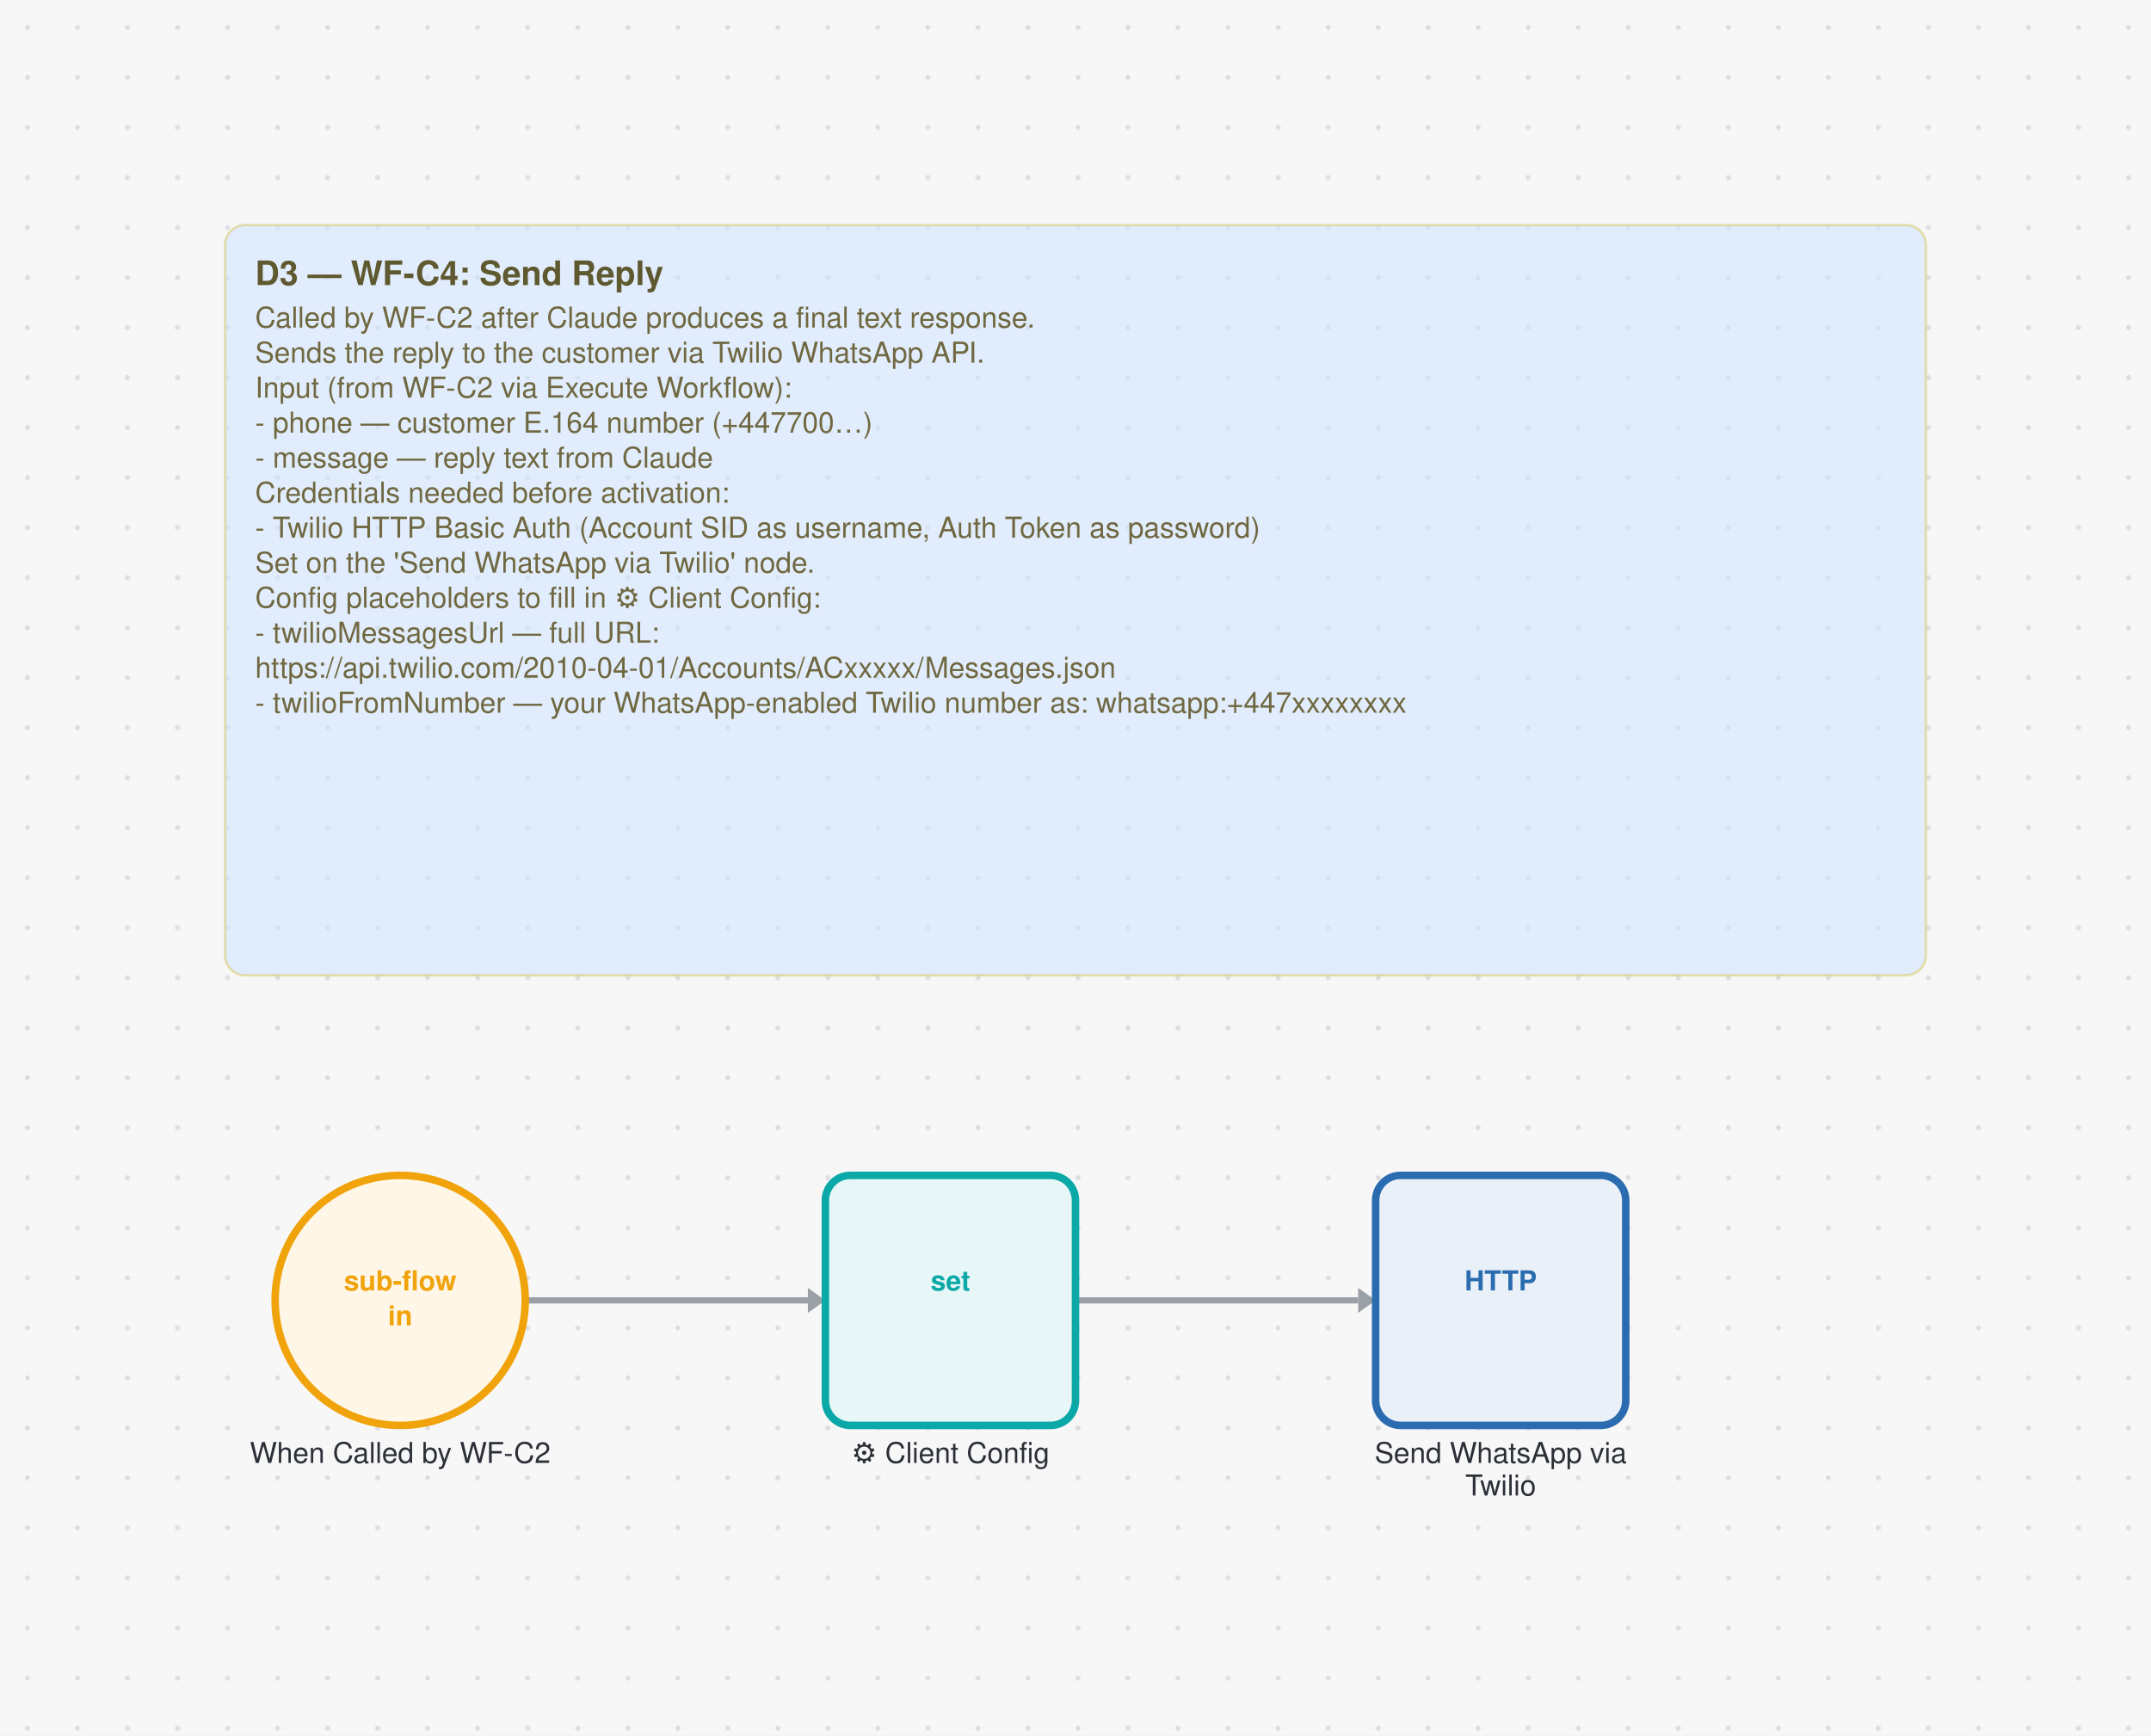
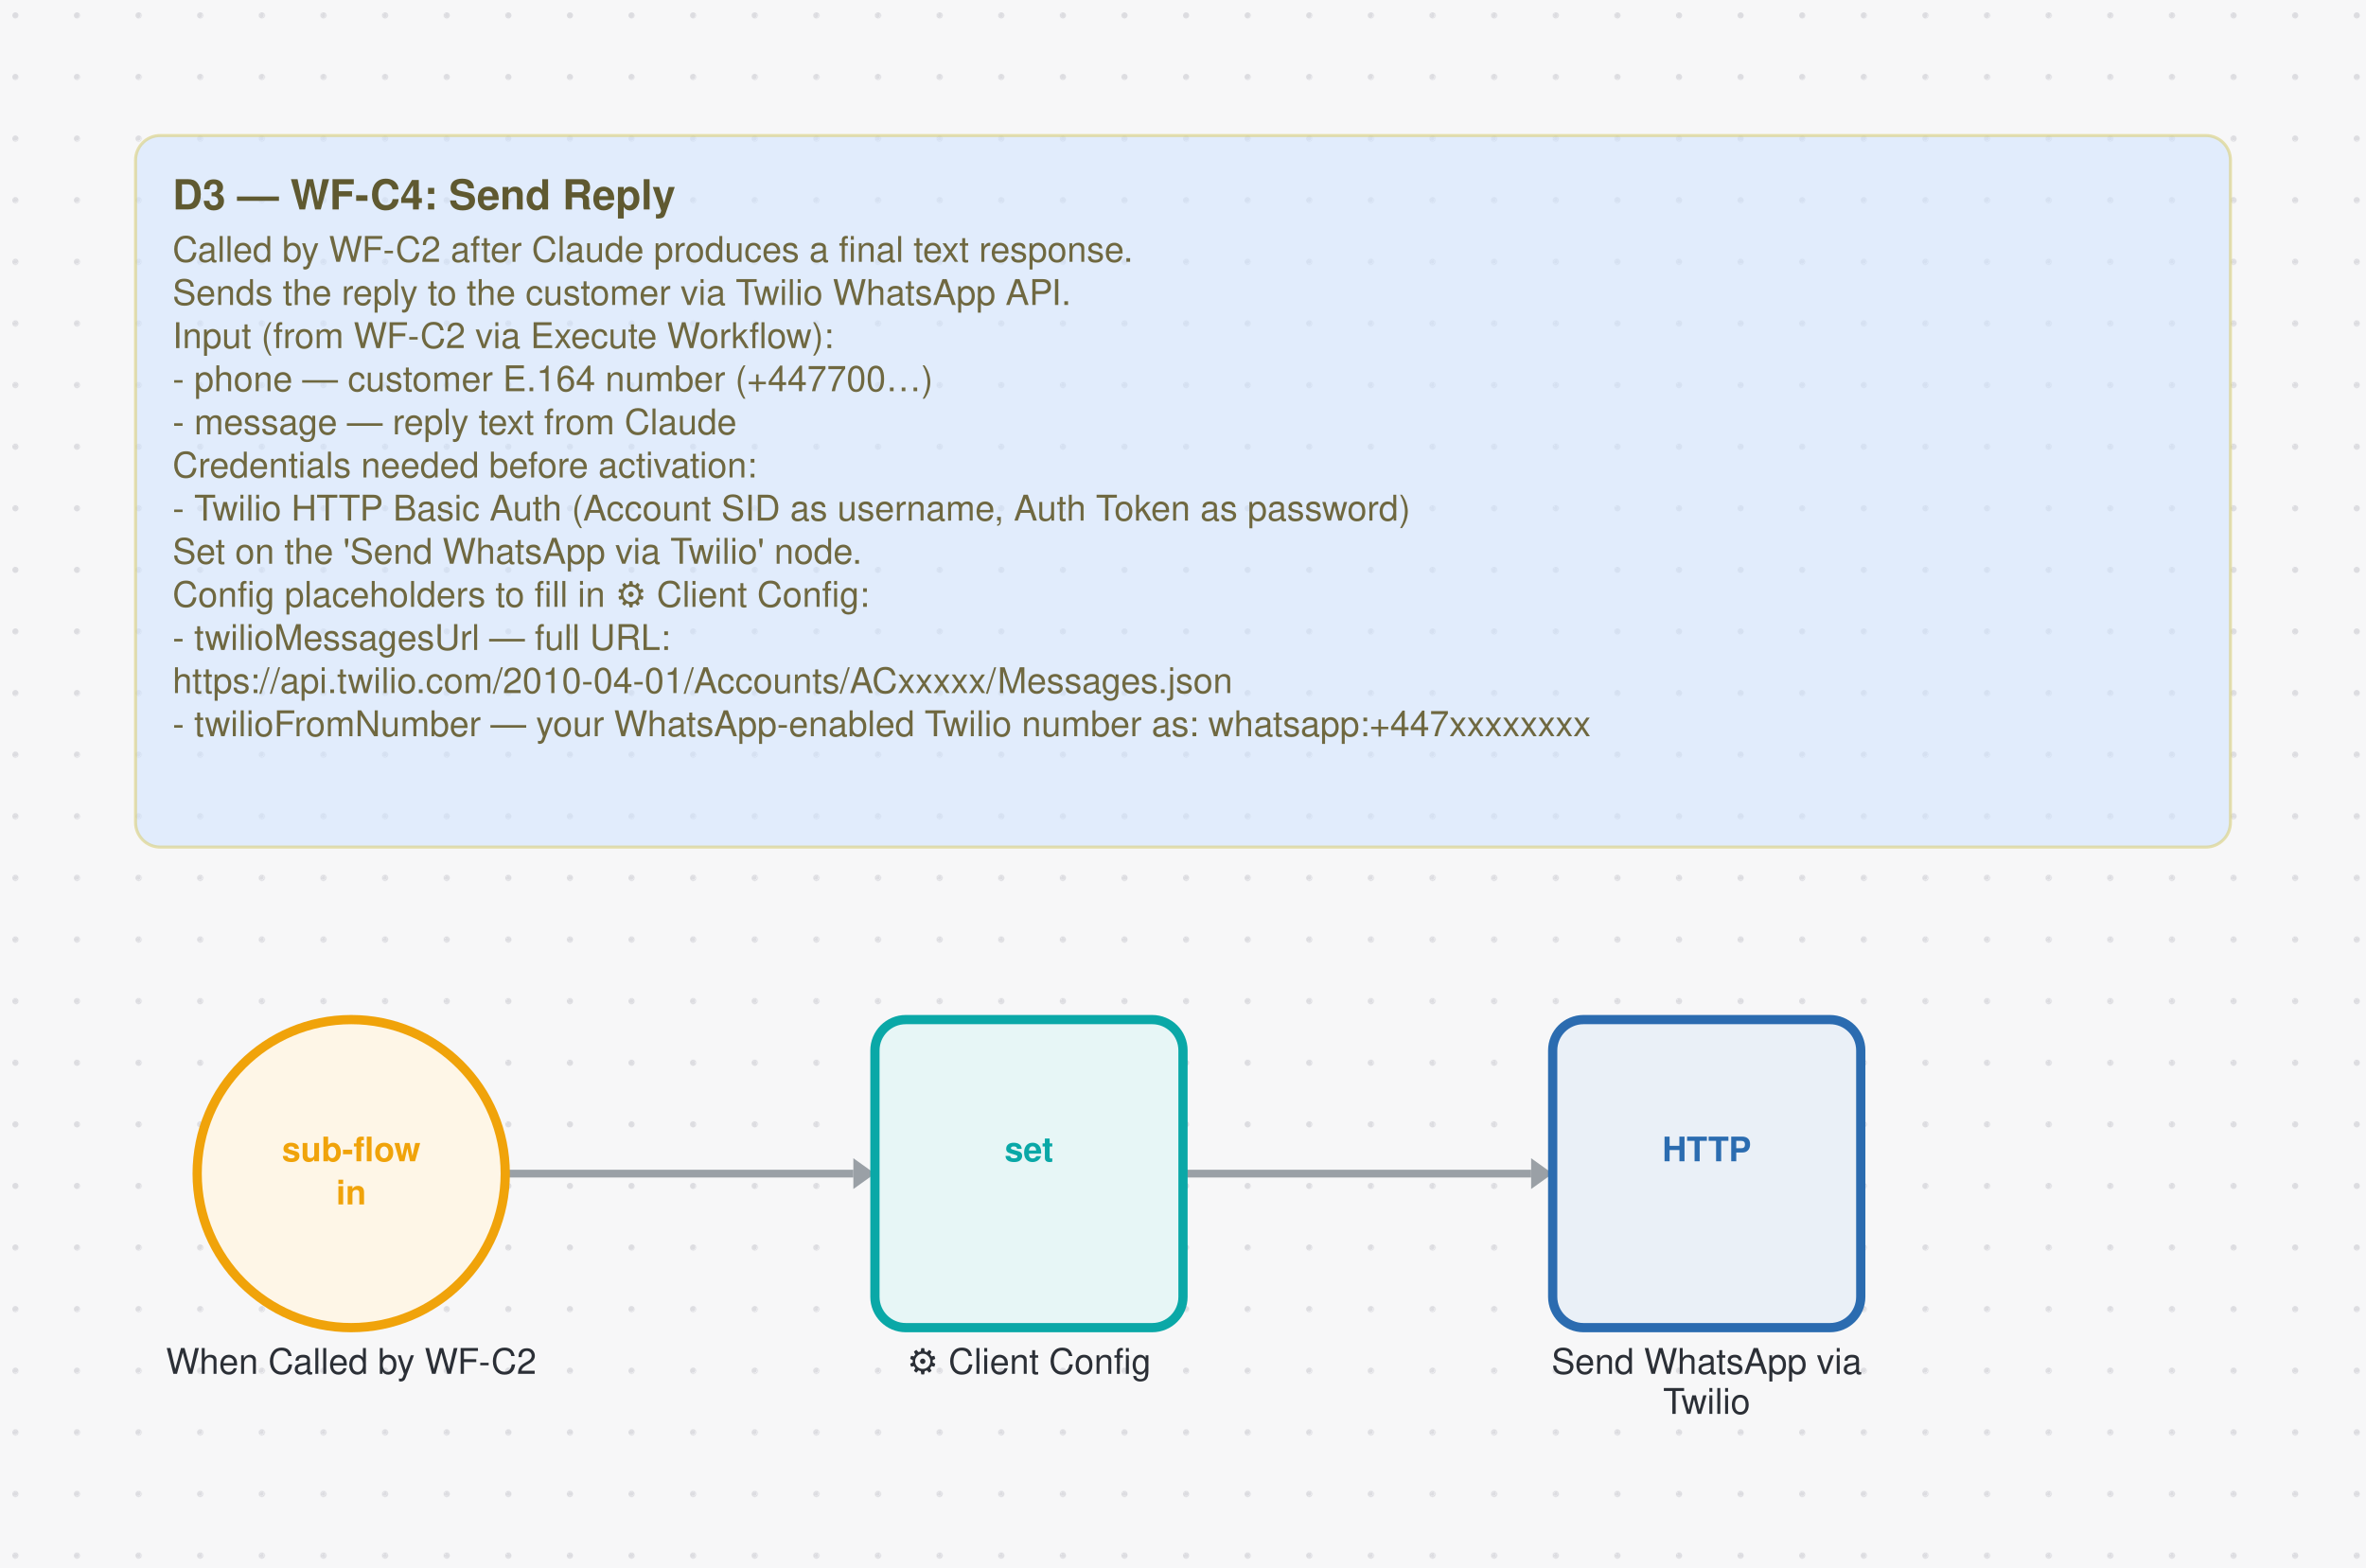
- <svg xmlns="http://www.w3.org/2000/svg" viewBox="-30 -30 860 694" width="860" font-family="-apple-system,BlinkMacSystemFont,Segoe UI,Helvetica,Arial,sans-serif">
-   <rect x="-30" y="-30" width="860" height="694" fill="#f7f7f8" />
+ <svg xmlns="http://www.w3.org/2000/svg" viewBox="16 16.0 768 509.0" width="768" font-family="-apple-system,BlinkMacSystemFont,Segoe UI,Helvetica,Arial,sans-serif">
+   <rect x="16" y="16.0" width="768" height="509.0" fill="#f7f7f8" />
  <defs>
    <pattern id="g" width="20" height="20" patternUnits="userSpaceOnUse">
      <circle cx="1" cy="1" r="1" fill="#dcdce0" />
    </pattern>
  </defs>
-   <rect x="-30" y="-30" width="860" height="694" fill="url(#g)" />
-   <rect x="60" y="60" width="680" height="300" rx="8" fill="#cfe4ff" fill-opacity="0.55" stroke="#d8cf7a" stroke-opacity="0.6" />
-   <text x="72" y="84" font-size="13.5" font-weight="700" fill="#5f5930">D3 — WF-C4: Send Reply</text>
-   <text x="72" y="101" font-size="11.5" fill="#6f6840">Called by WF-C2 after Claude produces a final text response.</text>
-   <text x="72" y="115" font-size="11.5" fill="#6f6840">Sends the reply to the customer via Twilio WhatsApp API.</text>
-   <text x="72" y="129" font-size="11.5" fill="#6f6840">Input (from WF-C2 via Execute Workflow):</text>
-   <text x="72" y="143" font-size="11.5" fill="#6f6840">- phone — customer E.164 number (+447700…)</text>
-   <text x="72" y="157" font-size="11.5" fill="#6f6840">- message — reply text from Claude</text>
-   <text x="72" y="171" font-size="11.5" fill="#6f6840">Credentials needed before activation:</text>
-   <text x="72" y="185" font-size="11.5" fill="#6f6840">- Twilio HTTP Basic Auth (Account SID as username, Auth Token as password)</text>
-   <text x="72" y="199" font-size="11.5" fill="#6f6840">Set on the 'Send WhatsApp via Twilio' node.</text>
-   <text x="72" y="213" font-size="11.5" fill="#6f6840">Config placeholders to fill in ⚙️ Client Config:</text>
-   <text x="72" y="227" font-size="11.5" fill="#6f6840">- twilioMessagesUrl — full URL:</text>
-   <text x="72" y="241" font-size="11.5" fill="#6f6840">https://api.twilio.com/2010-04-01/Accounts/ACxxxxx/Messages.json</text>
-   <text x="72" y="255" font-size="11.5" fill="#6f6840">- twilioFromNumber — your WhatsApp-enabled Twilio number as: whatsapp:+447xxxxxxxx</text>
+   <rect x="16" y="16.0" width="768" height="509.0" fill="url(#g)" />
+   <rect x="60" y="60.0" width="680" height="231" rx="8" fill="#cfe4ff" fill-opacity="0.55" stroke="#d8cf7a" stroke-opacity="0.6" />
+   <text x="72" y="84.0" font-size="13.5" font-weight="700" fill="#5f5930">D3 — WF-C4: Send Reply</text>
+   <text x="72" y="101.0" font-size="11.5" fill="#6f6840">Called by WF-C2 after Claude produces a final text response.</text>
+   <text x="72" y="115.0" font-size="11.5" fill="#6f6840">Sends the reply to the customer via Twilio WhatsApp API.</text>
+   <text x="72" y="129.0" font-size="11.5" fill="#6f6840">Input (from WF-C2 via Execute Workflow):</text>
+   <text x="72" y="143.0" font-size="11.5" fill="#6f6840">- phone — customer E.164 number (+447700…)</text>
+   <text x="72" y="157.0" font-size="11.5" fill="#6f6840">- message — reply text from Claude</text>
+   <text x="72" y="171.0" font-size="11.5" fill="#6f6840">Credentials needed before activation:</text>
+   <text x="72" y="185.0" font-size="11.5" fill="#6f6840">- Twilio HTTP Basic Auth (Account SID as username, Auth Token as password)</text>
+   <text x="72" y="199.0" font-size="11.5" fill="#6f6840">Set on the 'Send WhatsApp via Twilio' node.</text>
+   <text x="72" y="213.0" font-size="11.5" fill="#6f6840">Config placeholders to fill in ⚙️ Client Config:</text>
+   <text x="72" y="227.0" font-size="11.5" fill="#6f6840">- twilioMessagesUrl — full URL:</text>
+   <text x="72" y="241.0" font-size="11.5" fill="#6f6840">https://api.twilio.com/2010-04-01/Accounts/ACxxxxx/Messages.json</text>
+   <text x="72" y="255.0" font-size="11.5" fill="#6f6840">- twilioFromNumber — your WhatsApp-enabled Twilio number as: whatsapp:+447xxxxxxxx</text>
  <g fill="none" stroke="#9aa0a6" stroke-width="2.5">
-     <path d="M180,490 C234,490 246,490 293,490" />
-     <path d="M293,485 L300,490 L293,495" fill="#9aa0a6" stroke="none" />
-     <path d="M400,490 C454,490 466,490 513,490" />
-     <path d="M513,485 L520,490 L513,495" fill="#9aa0a6" stroke="none" />
+     <path d="M180,397 C234,397 246,397 293,397" />
+     <path d="M293,392 L300,397 L293,402" fill="#9aa0a6" stroke="none" />
+     <path d="M400,397 C454,397 466,397 513,397" />
+     <path d="M513,392 L520,397 L513,402" fill="#9aa0a6" stroke="none" />
  </g>
-   <rect x="80" y="440" width="100" height="100" rx="50" fill="#ffffff" stroke="#f0a30a" stroke-width="3" />
-   <rect x="80" y="440" width="100" height="100" rx="50" fill="#f0a30a" fill-opacity="0.10" />
-   <text x="130.0" y="486.0" font-size="11" text-anchor="middle" fill="#f0a30a" font-weight="700">sub-flow</text>
-   <text x="130.0" y="500.0" font-size="11" text-anchor="middle" fill="#f0a30a" font-weight="700">in</text>
-   <text x="130.0" y="555" font-size="11.5" text-anchor="middle" fill="#2b2f36">When Called by WF-C2</text>
-   <rect x="300" y="440" width="100" height="100" rx="10" fill="#ffffff" stroke="#0aa8a7" stroke-width="3" />
-   <rect x="300" y="440" width="100" height="100" rx="10" fill="#0aa8a7" fill-opacity="0.10" />
-   <text x="350.0" y="486.0" font-size="11" text-anchor="middle" fill="#0aa8a7" font-weight="700">set</text>
-   <text x="350.0" y="555" font-size="11.5" text-anchor="middle" fill="#2b2f36">⚙️ Client Config</text>
-   <rect x="520" y="440" width="100" height="100" rx="10" fill="#ffffff" stroke="#2b6cb0" stroke-width="3" />
-   <rect x="520" y="440" width="100" height="100" rx="10" fill="#2b6cb0" fill-opacity="0.10" />
-   <text x="570.0" y="486.0" font-size="11" text-anchor="middle" fill="#2b6cb0" font-weight="700">HTTP</text>
-   <text x="570.0" y="555" font-size="11.5" text-anchor="middle" fill="#2b2f36">Send WhatsApp via</text>
-   <text x="570.0" y="568" font-size="11.5" text-anchor="middle" fill="#2b2f36">Twilio</text>
+   <rect x="80" y="347.0" width="100" height="100" rx="50" fill="#ffffff" stroke="#f0a30a" stroke-width="3" />
+   <rect x="80" y="347.0" width="100" height="100" rx="50" fill="#f0a30a" fill-opacity="0.10" />
+   <text x="130.0" y="393.0" font-size="11" text-anchor="middle" fill="#f0a30a" font-weight="700">sub-flow</text>
+   <text x="130.0" y="407.0" font-size="11" text-anchor="middle" fill="#f0a30a" font-weight="700">in</text>
+   <text x="130.0" y="462.0" font-size="11.5" text-anchor="middle" fill="#2b2f36">When Called by WF-C2</text>
+   <rect x="300" y="347.0" width="100" height="100" rx="10" fill="#ffffff" stroke="#0aa8a7" stroke-width="3" />
+   <rect x="300" y="347.0" width="100" height="100" rx="10" fill="#0aa8a7" fill-opacity="0.10" />
+   <text x="350.0" y="393.0" font-size="11" text-anchor="middle" fill="#0aa8a7" font-weight="700">set</text>
+   <text x="350.0" y="462.0" font-size="11.5" text-anchor="middle" fill="#2b2f36">⚙️ Client Config</text>
+   <rect x="520" y="347.0" width="100" height="100" rx="10" fill="#ffffff" stroke="#2b6cb0" stroke-width="3" />
+   <rect x="520" y="347.0" width="100" height="100" rx="10" fill="#2b6cb0" fill-opacity="0.10" />
+   <text x="570.0" y="393.0" font-size="11" text-anchor="middle" fill="#2b6cb0" font-weight="700">HTTP</text>
+   <text x="570.0" y="462.0" font-size="11.5" text-anchor="middle" fill="#2b2f36">Send WhatsApp via</text>
+   <text x="570.0" y="475.0" font-size="11.5" text-anchor="middle" fill="#2b2f36">Twilio</text>
</svg>
